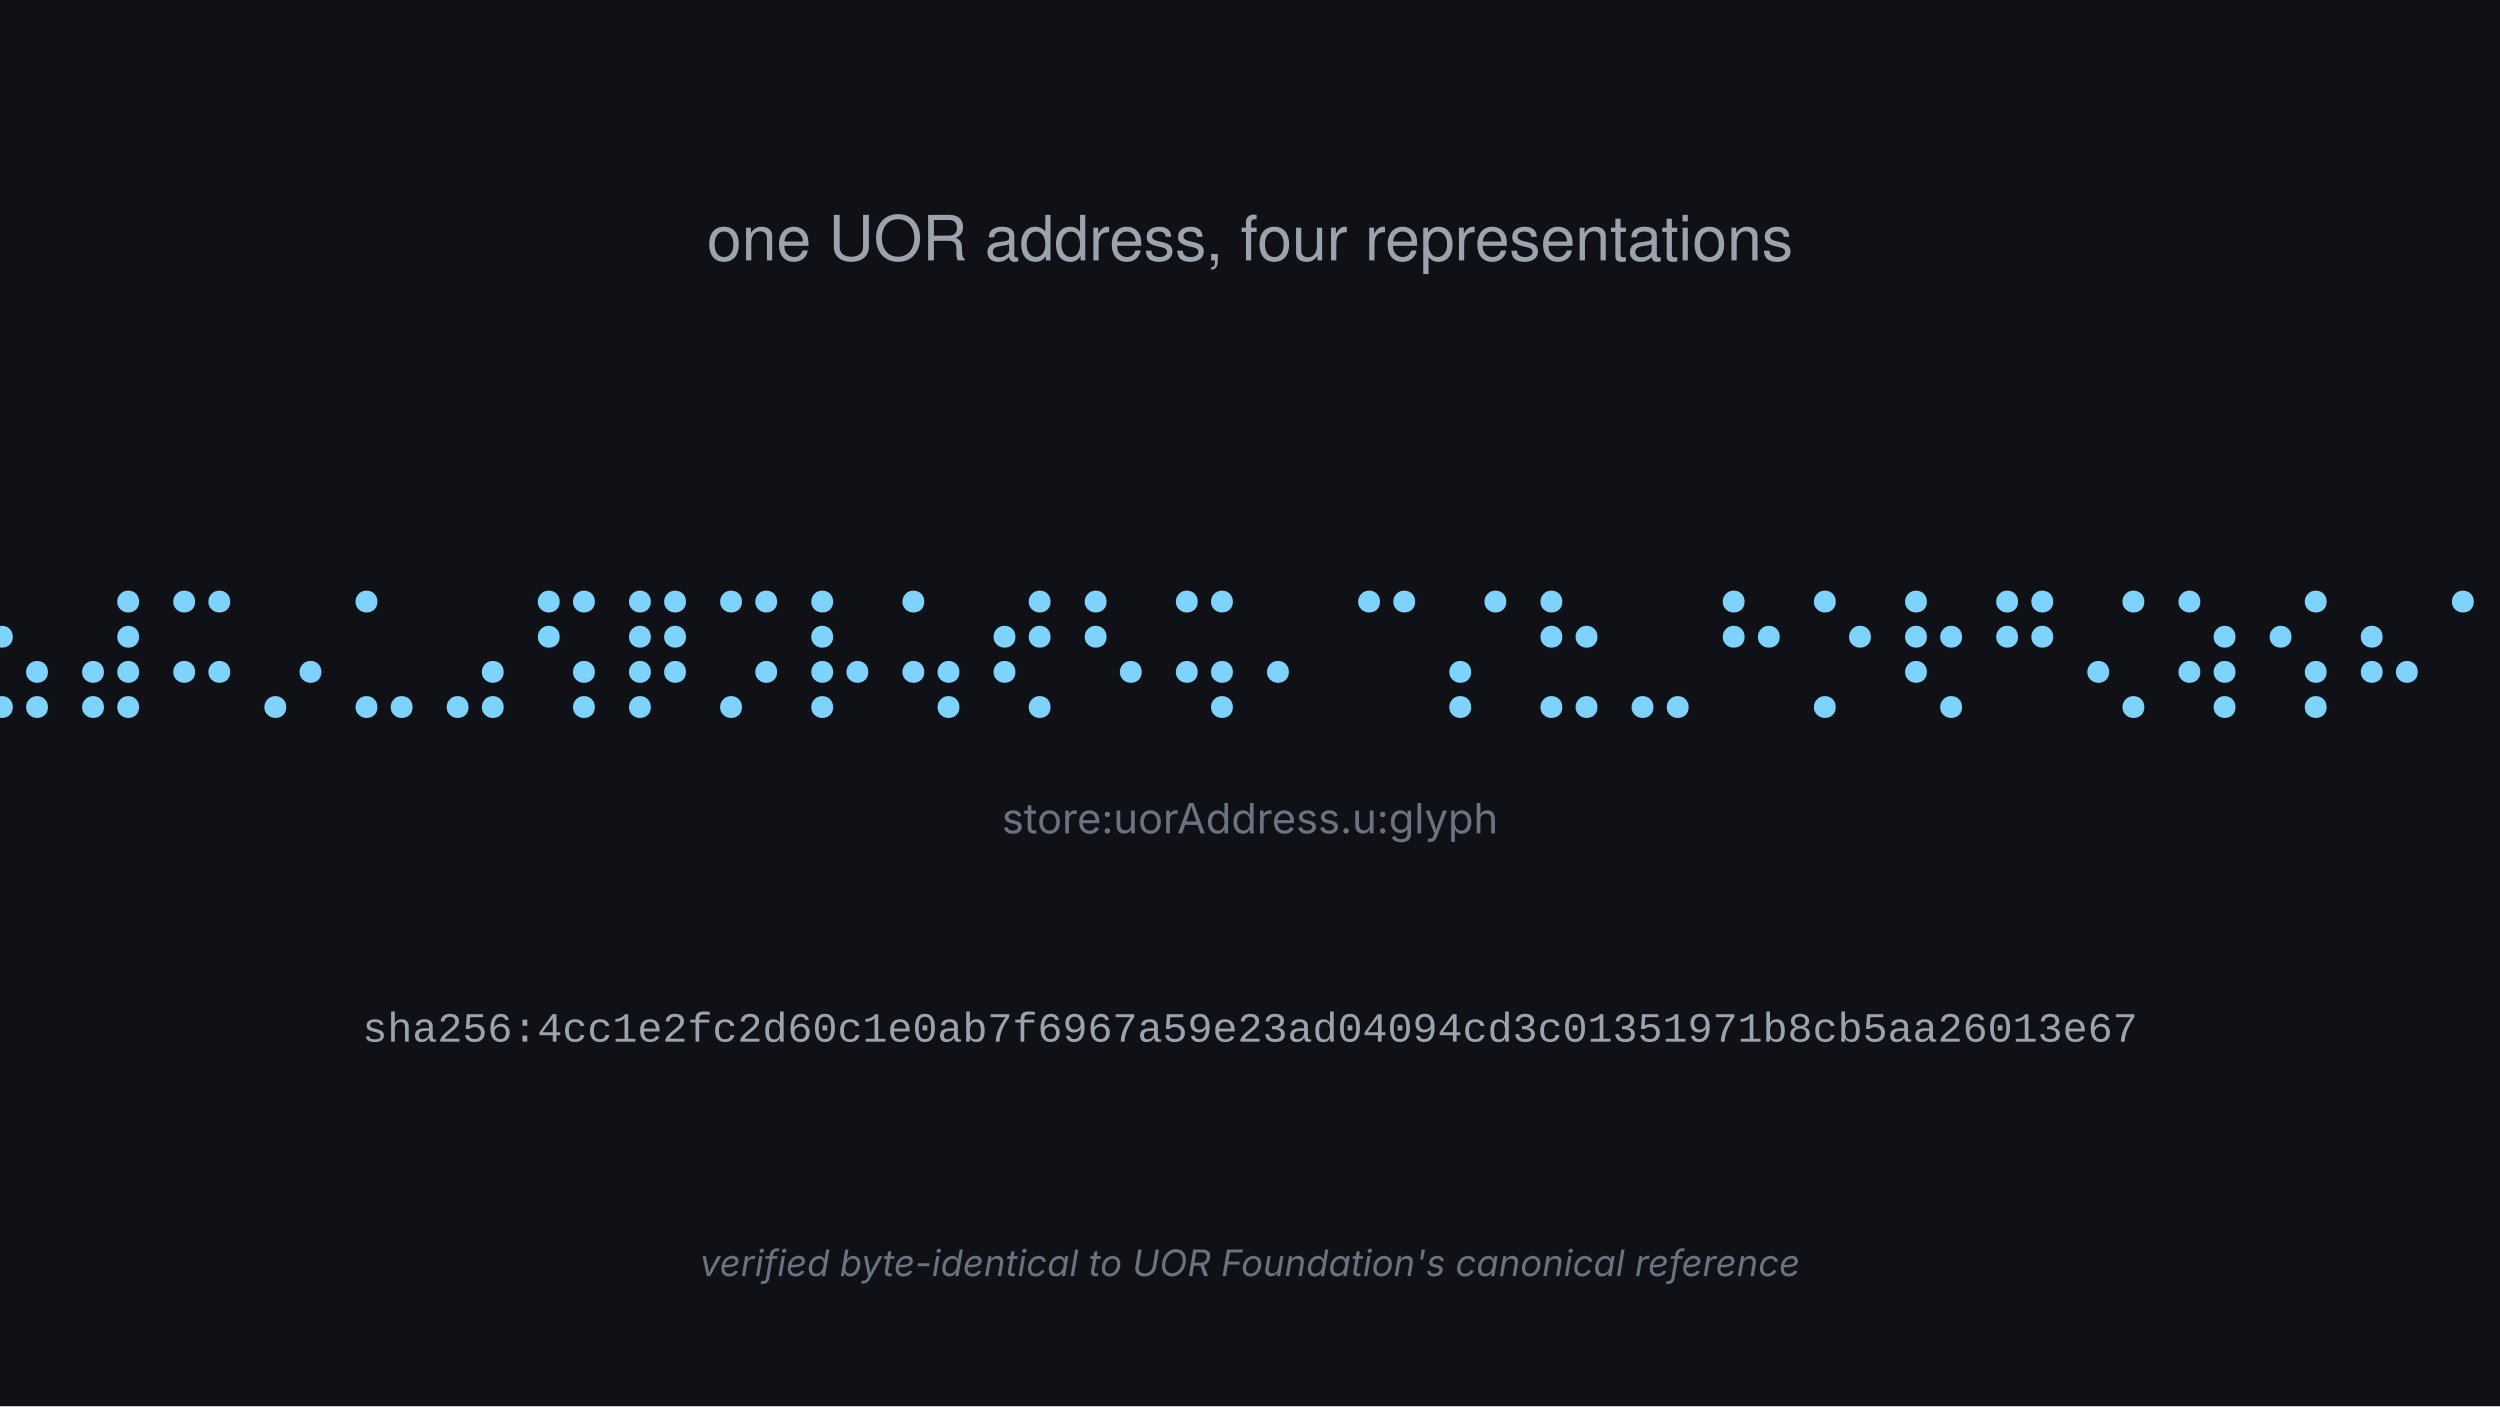
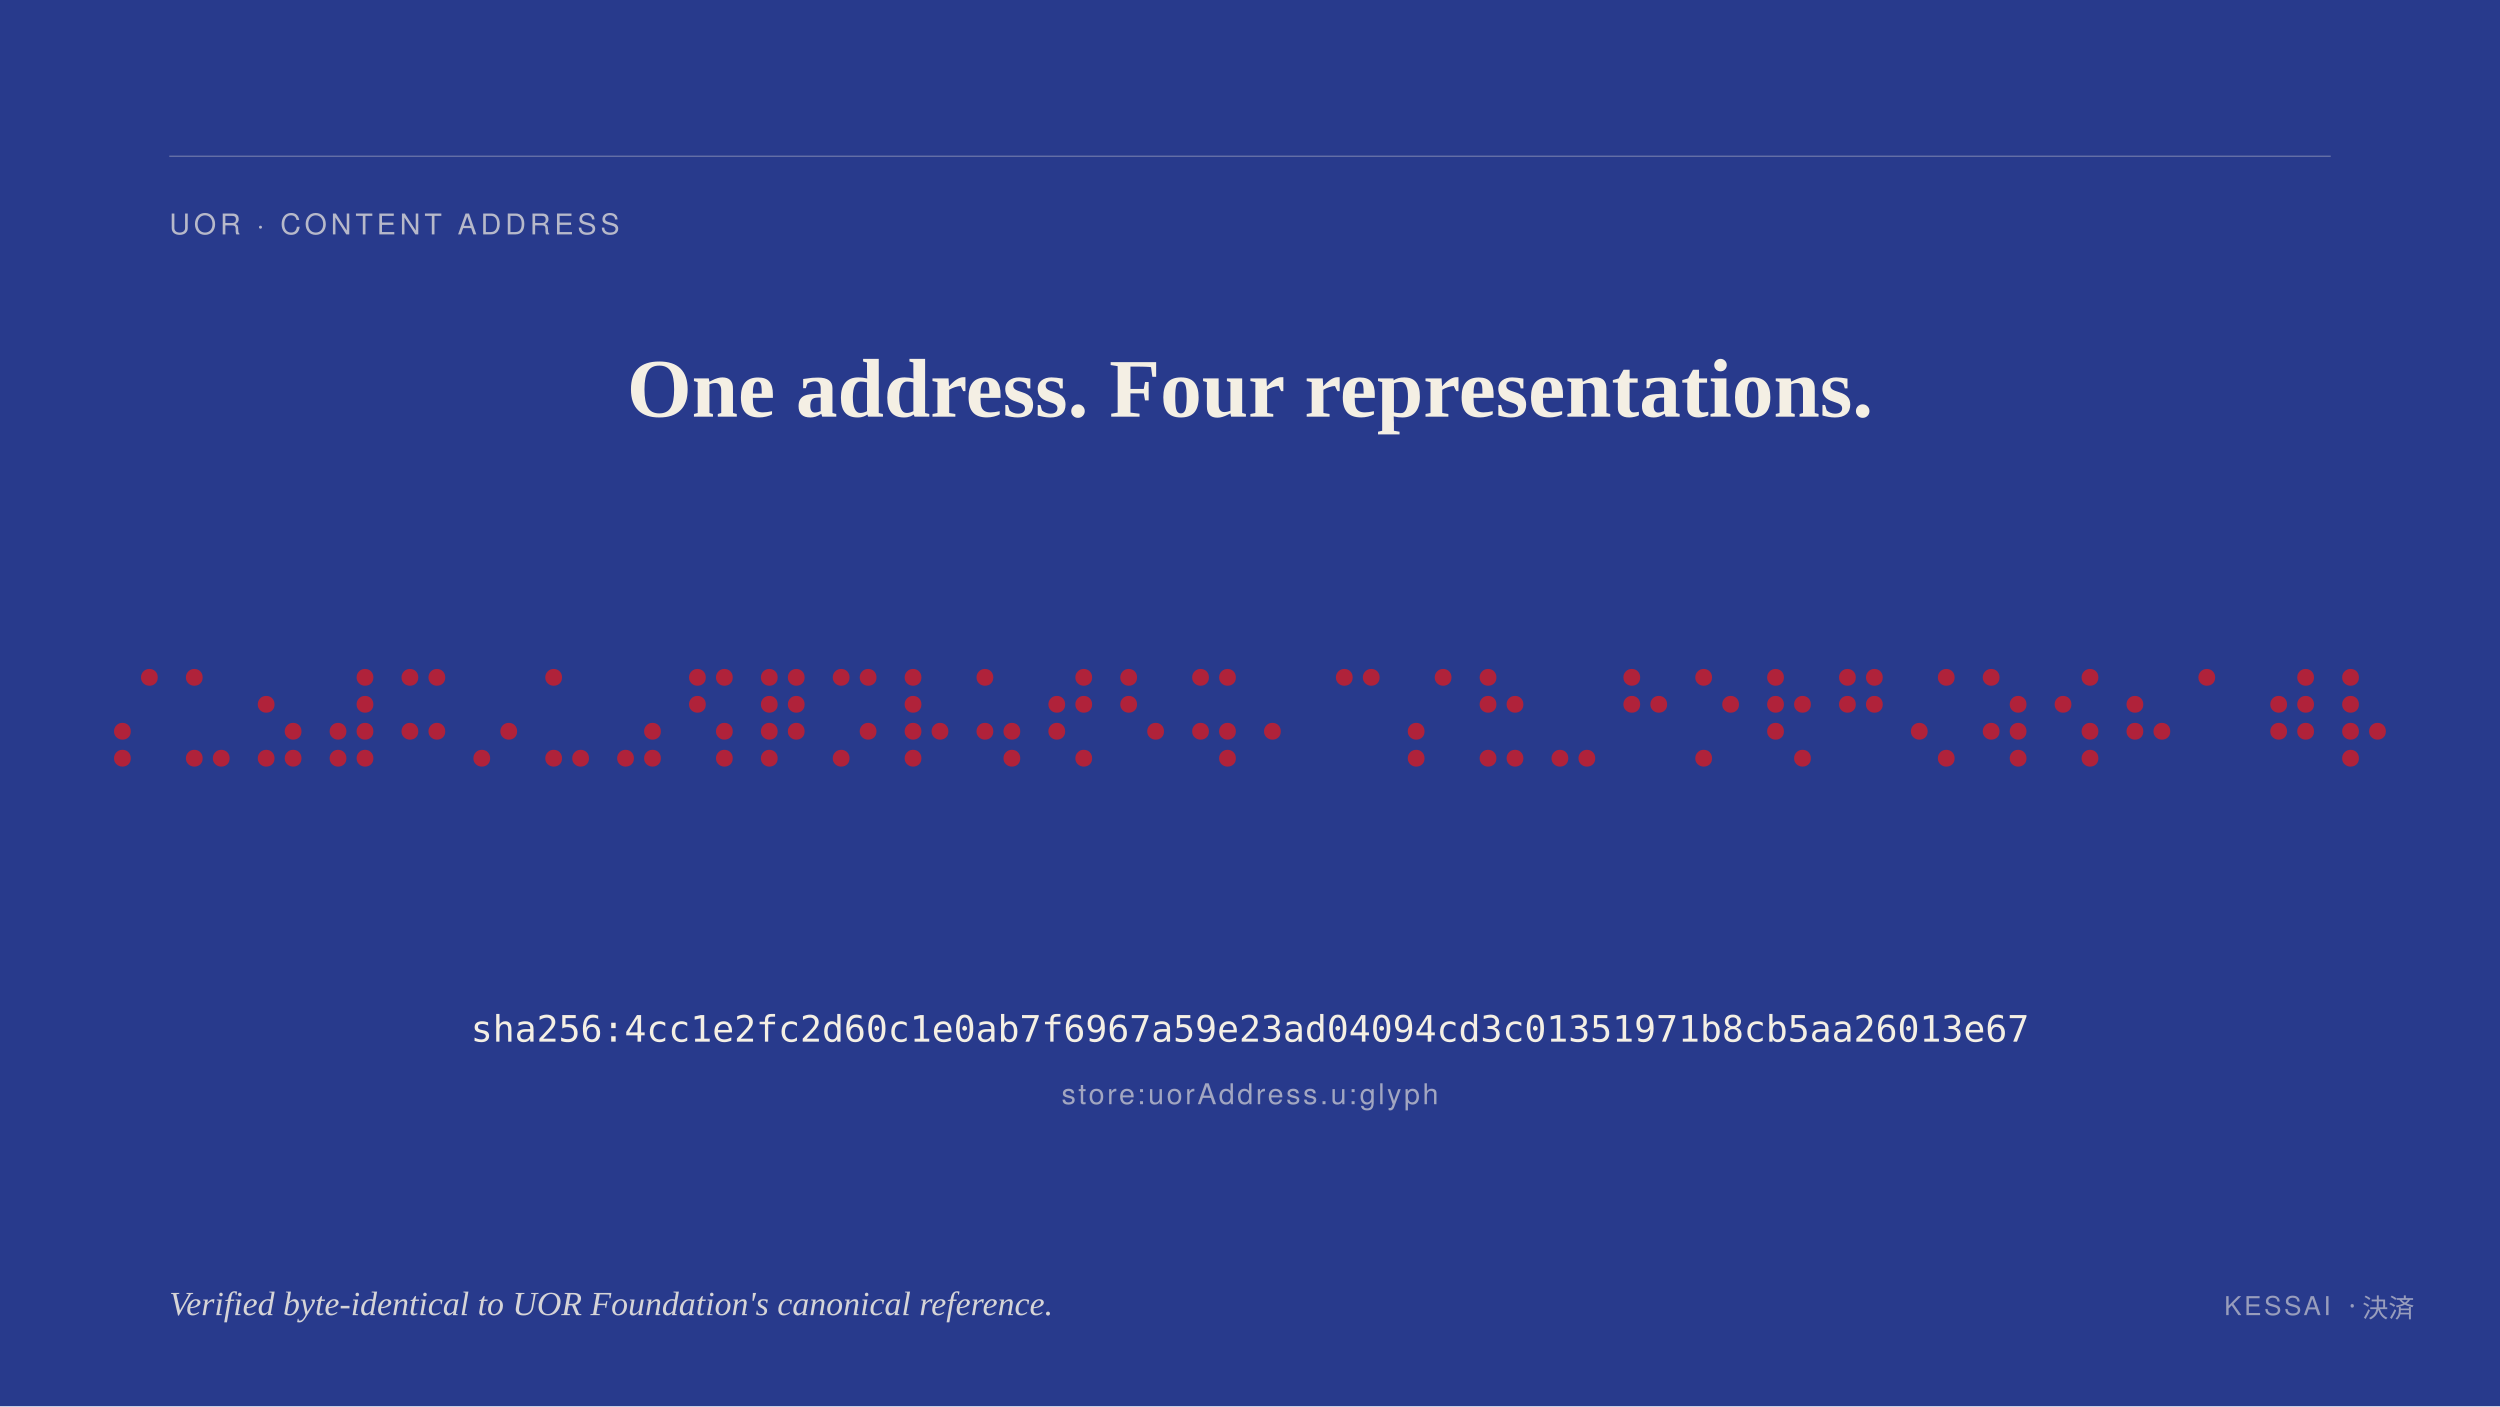
<svg xmlns="http://www.w3.org/2000/svg" viewBox="0 0 1920 1080" width="1920" height="1080">
-   <rect width="1920" height="1080" fill="#0F1117" />
-   <text x="960" y="200" text-anchor="middle" font-family="system-ui, -apple-system, Helvetica, Arial, sans-serif" font-size="48" font-weight="300" fill="#9ca3af">
-     one UOR address, four representations
+   <rect width="1920" height="1080" fill="#283A8C" />
+   <line x1="130" y1="120" x2="1790" y2="120" stroke="#F4EFE4" stroke-width="1" opacity="0.32" />
+   <text x="130" y="180" text-anchor="start" font-family="'DM Sans', 'Helvetica Neue', sans-serif" font-size="22" font-weight="500" letter-spacing="3" fill="#F4EFE4" opacity="0.7">
+     UOR · CONTENT ADDRESS
  </text>
-   <text x="960" y="540" text-anchor="middle" font-family="Menlo, Monaco, 'Courier New', monospace" font-size="120" font-weight="400" fill="#7DD3FC" letter-spacing="-2">
+   <text x="960" y="320" text-anchor="middle" font-family="'Fraunces', 'Times New Roman', serif" font-size="64" font-weight="600" fill="#F4EFE4">
+     One address. Four representations.
+   </text>
+   <text x="960" y="580" text-anchor="middle" font-family="'IBM Plex Mono', Menlo, monospace" font-size="92" font-weight="500" fill="#B0223A">
    ⡌⣁⣢⣼⠭⡠⣁⣠⢫⡿⡩⡧⢥⢞⠣⢭⠄⠉⡌⣓⣀⠓⡑⢗⠛⢌⢵⢪⠦⠁⠾⡧
  </text>
-   <text x="960" y="640" text-anchor="middle" font-family="system-ui, -apple-system, sans-serif" font-size="32" font-weight="400" fill="#6B7280">
+   <text x="960" y="800" text-anchor="middle" font-family="'IBM Plex Mono', Menlo, monospace" font-size="28" font-weight="500" fill="#F4EFE4">
+     sha256:4cc1e2fc2d60c1e0ab7f6967a59e23ad04094cd3c01351971b8cb5aa26013e67
+   </text>
+   <text x="960" y="848" text-anchor="middle" font-family="'DM Sans', 'Helvetica Neue', sans-serif" font-size="22" font-weight="500" letter-spacing="2" fill="#F4EFE4" opacity="0.6">
    store:uorAddress.u:glyph
  </text>
-   <text x="960" y="800" text-anchor="middle" font-family="Menlo, Monaco, 'Courier New', monospace" font-size="32" font-weight="400" fill="#9ca3af">
-     sha256:4cc1e2fc2d60c1e0ab7f6967a59e23ad04094cd3c01351971b8cb5aa26013e67
+   <text x="130" y="1010" text-anchor="start" font-family="'Fraunces', 'Times New Roman', serif" font-size="26" font-weight="500" font-style="italic" fill="#F4EFE4" opacity="0.85">
+     Verified byte-identical to UOR Foundation's canonical reference.
  </text>
-   <text x="960" y="980" text-anchor="middle" font-family="system-ui, -apple-system, sans-serif" font-size="28" font-style="italic" fill="#6B7280">
-     verified byte-identical to UOR Foundation's canonical reference
-   </text>
+   <g opacity="0.55">
+     <text x="1790" y="1010" text-anchor="end" font-family="'DM Sans', 'Helvetica Neue', sans-serif" font-size="20" font-weight="500" letter-spacing="2" fill="#F4EFE4">KESSAI</text>
+     <text x="1804" y="1010" text-anchor="start" font-family="'Noto Serif JP', 'Hiragino Mincho ProN', serif" font-size="20" font-weight="500" fill="#F4EFE4">·  決済</text>
+   </g>
</svg>
